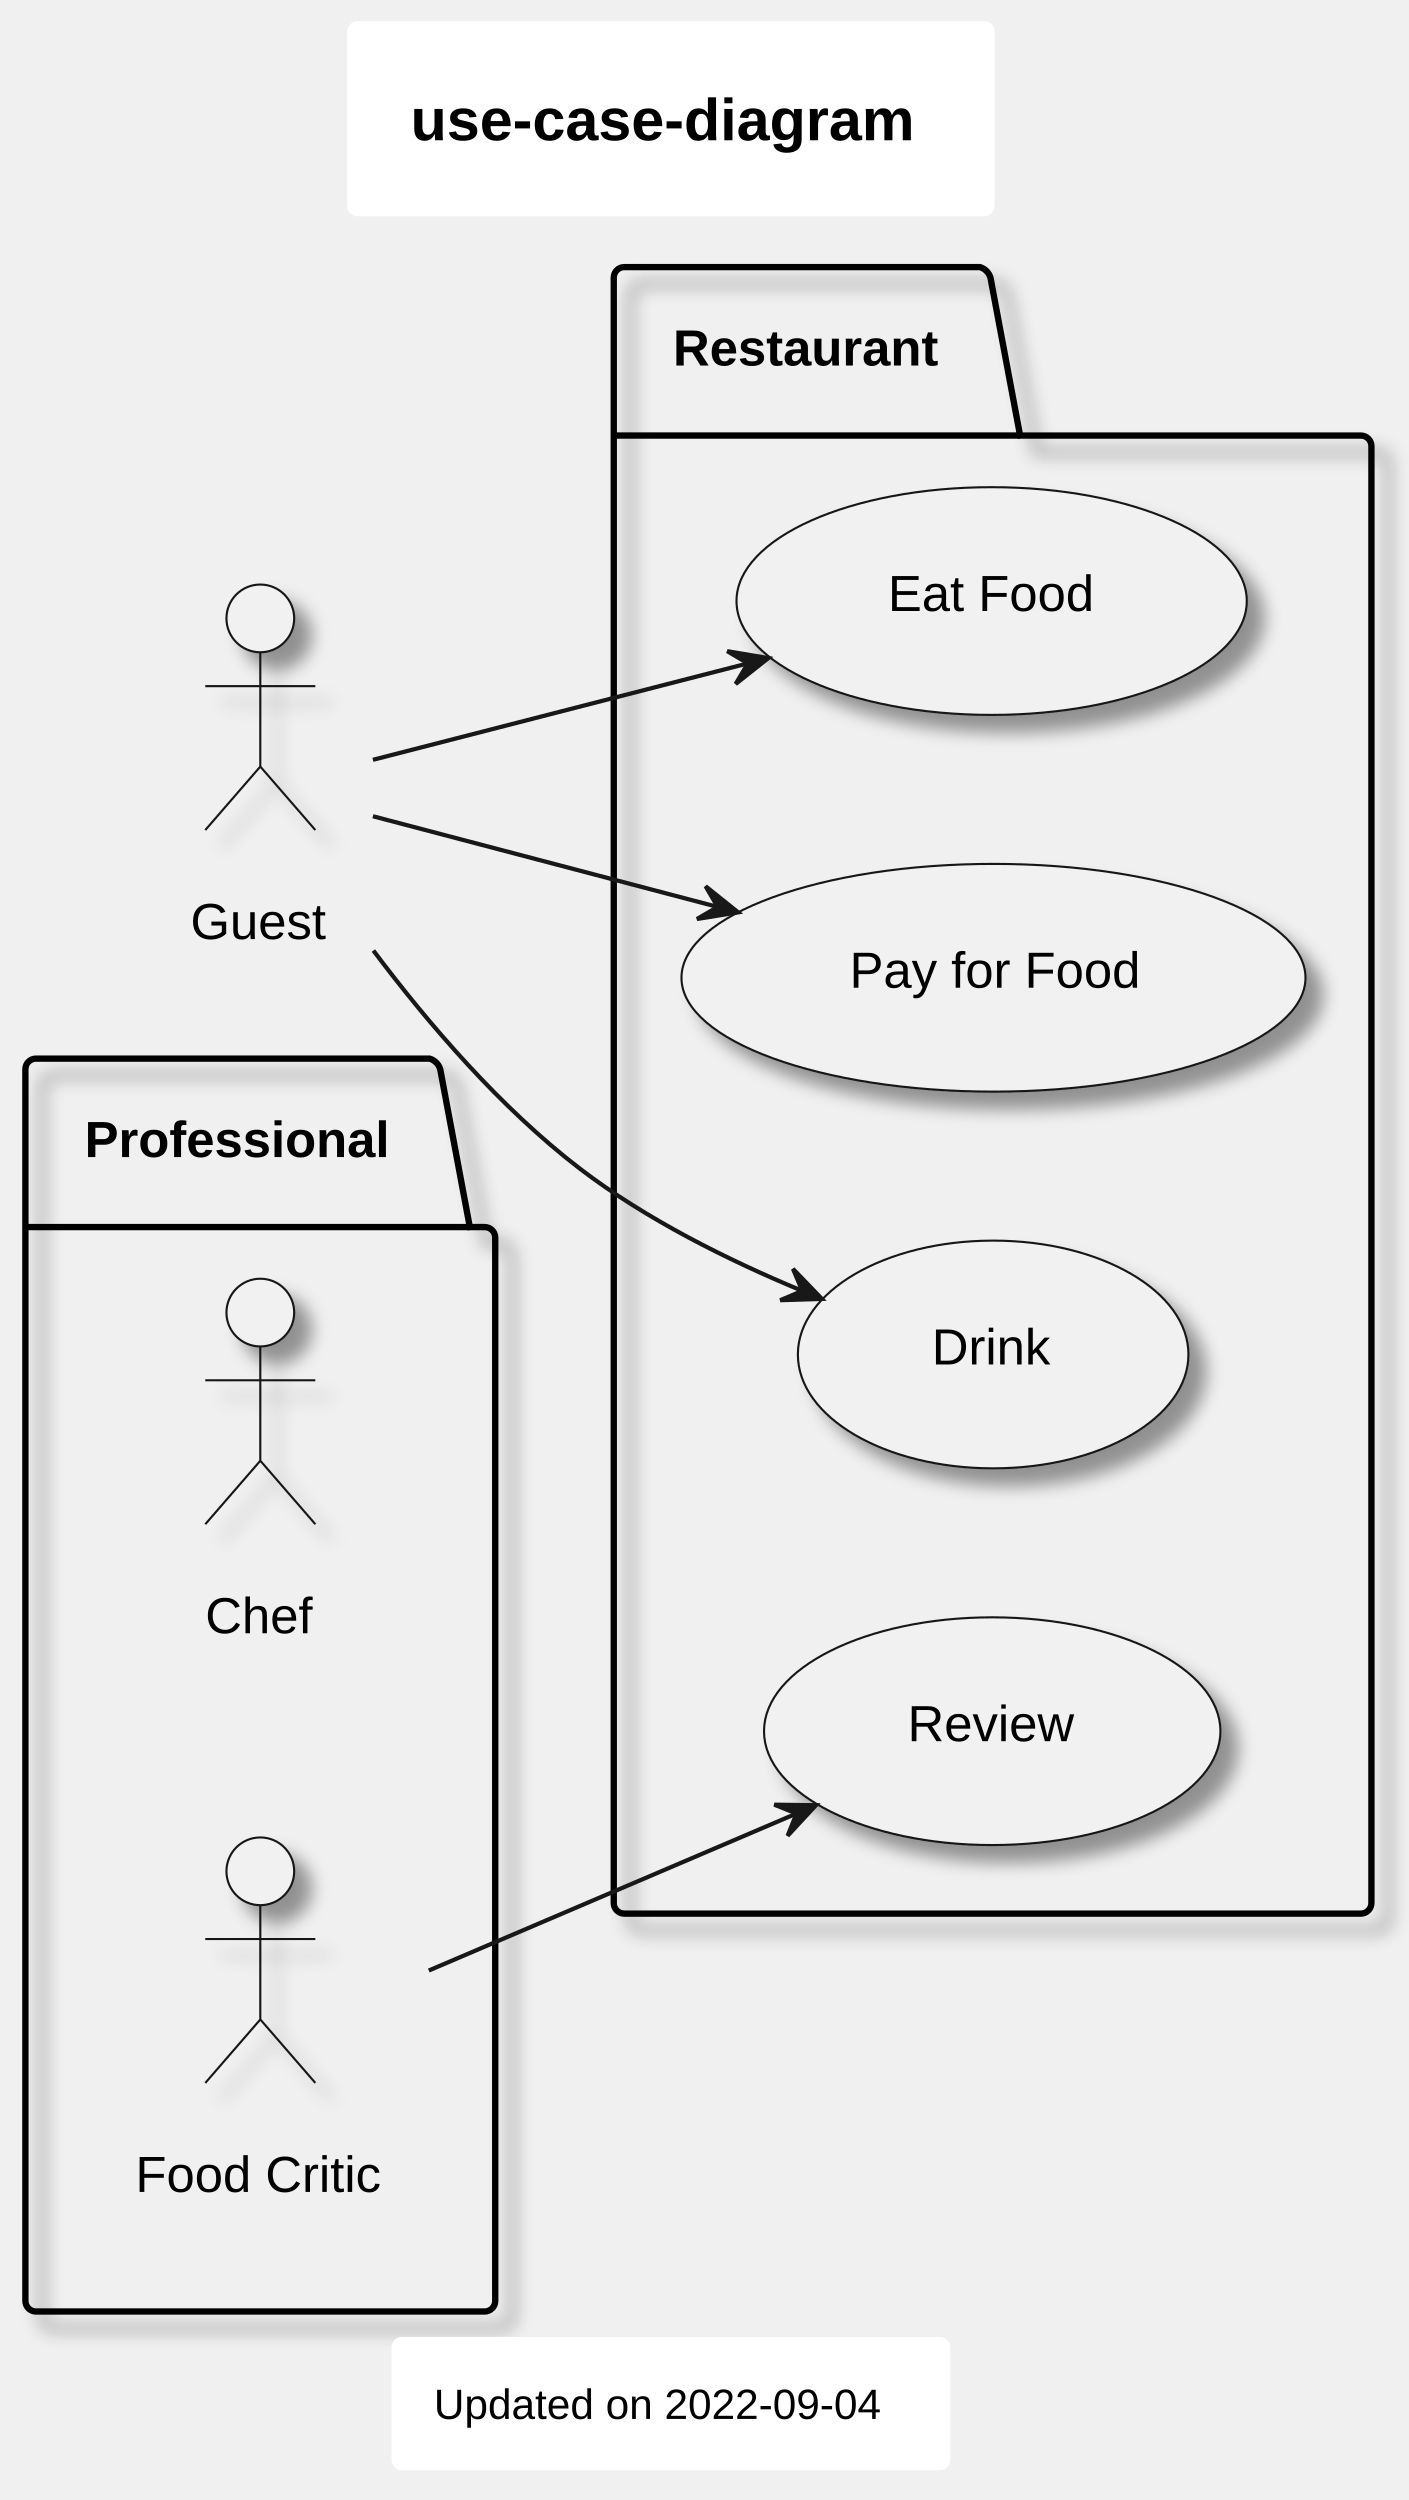
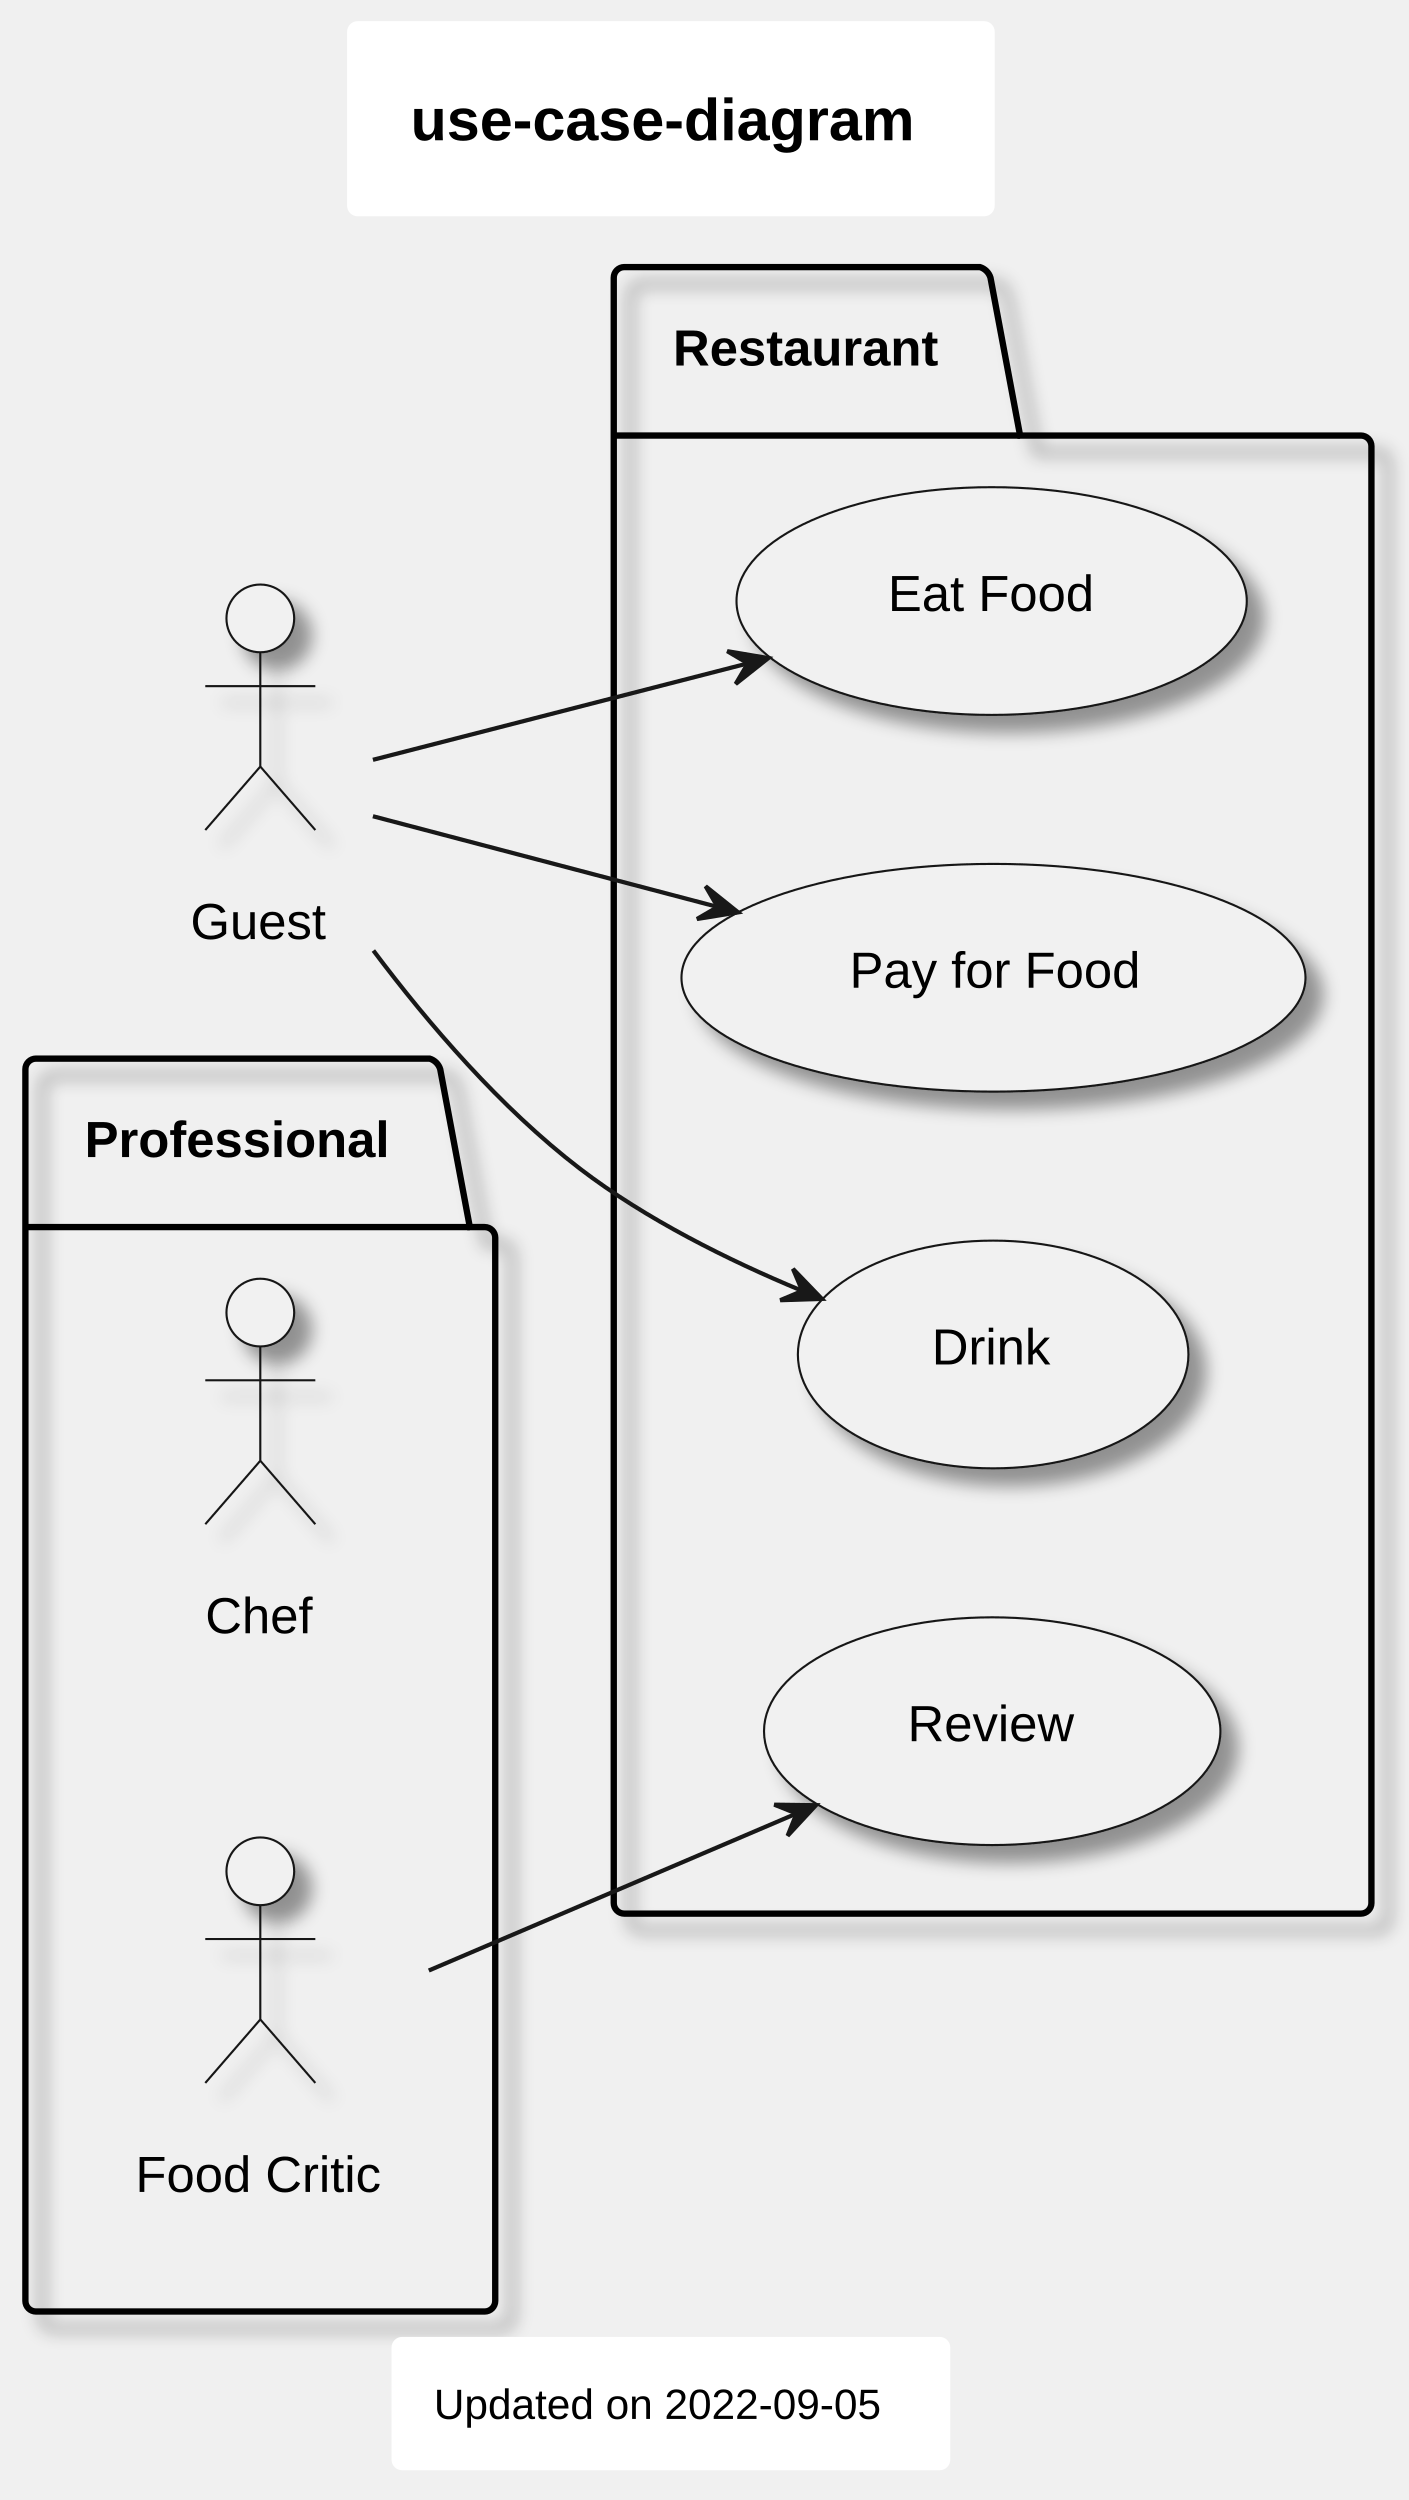
<svg xmlns="http://www.w3.org/2000/svg" contentStyleType="text/css" height="1292.812px" preserveAspectRatio="none" style="width:728px;height:1292px;background:#FFFFFF;" version="1.1" viewBox="0 0 728 1292" width="728.438px" zoomAndPan="magnify">
  <defs>
-     <filter height="300%" id="ff7tzr6f6z9hz" width="300%" x="-1" y="-1">
+     <filter height="300%" id="fruhilg8p8sso" width="300%" x="-1" y="-1">
      <feGaussianBlur result="blurOut" stdDeviation="4.375" />
      <feColorMatrix in="blurOut" result="blurOut2" type="matrix" values="0 0 0 0 0 0 0 0 0 0 0 0 0 0 0 0 0 0 .4 0" />
      <feOffset dx="8.75" dy="8.75" in="blurOut2" result="blurOut3" />
      <feBlend in="SourceGraphic" in2="blurOut3" mode="normal" />
    </filter>
  </defs>
  <g>
    <rect fill="#FFFFFF" height="100.841" rx="5.469" ry="5.469" style="stroke:#00000000;stroke-width:2.188;" width="334.688" x="179.375" y="10.938" />
    <text fill="#000000" font-family="Arial" font-size="30.625" font-weight="bold" lengthAdjust="spacing" textLength="269.062" x="212.188" y="72.476">use-case-diagram</text>
    <g id="cluster_Professional">
-       <path d="M18.594,547.091 L222.031,547.091 A8.203,8.203 0 0 1 227.5,552.559 L242.812,634.151 L250.469,634.151 A5.469,5.469 0 0 1 255.938,639.619 L255.938,1189.122 A5.469,5.469 0 0 1 250.469,1194.591 L18.594,1194.591 A5.469,5.469 0 0 1 13.125,1189.122 L13.125,552.559 A5.469,5.469 0 0 1 18.594,547.091" filter="url(#ff7tzr6f6z9hz)" style="stroke:#000000;stroke-width:3.281;fill:none;" />
+       <path d="M18.594,547.091 L222.031,547.091 A8.203,8.203 0 0 1 227.5,552.559 L242.812,634.151 L250.469,634.151 A5.469,5.469 0 0 1 255.938,639.619 L255.938,1189.122 A5.469,5.469 0 0 1 250.469,1194.591 L18.594,1194.591 A5.469,5.469 0 0 1 13.125,1189.122 L13.125,552.559 A5.469,5.469 0 0 1 18.594,547.091" filter="url(#fruhilg8p8sso)" style="stroke:#000000;stroke-width:3.281;fill:none;" />
      <line style="stroke:#000000;stroke-width:3.281;fill:none;" x1="13.125" x2="242.812" y1="634.151" y2="634.151" />
      <text fill="#000000" font-family="Arial" font-size="26.25" font-weight="bold" lengthAdjust="spacing" textLength="157.5" x="43.75" y="597.963">Professional</text>
    </g>
    <g id="cluster_Restaurant">
-       <path d="M322.656,138.028 L506.406,138.028 A8.203,8.203 0 0 1 511.875,143.497 L527.188,225.088 L703.281,225.088 A5.469,5.469 0 0 1 708.75,230.557 L708.75,983.497 A5.469,5.469 0 0 1 703.281,988.966 L322.656,988.966 A5.469,5.469 0 0 1 317.188,983.497 L317.188,143.497 A5.469,5.469 0 0 1 322.656,138.028" filter="url(#ff7tzr6f6z9hz)" style="stroke:#000000;stroke-width:3.281;fill:none;" />
+       <path d="M322.656,138.028 L506.406,138.028 A8.203,8.203 0 0 1 511.875,143.497 L527.188,225.088 L703.281,225.088 A5.469,5.469 0 0 1 708.75,230.557 L708.75,983.497 A5.469,5.469 0 0 1 703.281,988.966 L322.656,988.966 A5.469,5.469 0 0 1 317.188,983.497 L317.188,143.497 A5.469,5.469 0 0 1 322.656,138.028" filter="url(#fruhilg8p8sso)" style="stroke:#000000;stroke-width:3.281;fill:none;" />
      <line style="stroke:#000000;stroke-width:3.281;fill:none;" x1="317.188" x2="527.188" y1="225.088" y2="225.088" />
      <text fill="#000000" font-family="Arial" font-size="26.25" font-weight="bold" lengthAdjust="spacing" textLength="137.812" x="347.812" y="188.9">Restaurant</text>
    </g>
    <g id="elem_chef">
-       <ellipse cx="134.531" cy="678.341" fill="#F1F1F1" filter="url(#ff7tzr6f6z9hz)" rx="17.5" ry="17.5" style="stroke:#181818;stroke-width:1.094;" />
-       <path d="M134.531,695.841 L134.531,754.903 M106.094,713.341 L162.969,713.341 M134.531,754.903 L106.094,787.716 M134.531,754.903 L162.969,787.716" fill="none" filter="url(#ff7tzr6f6z9hz)" style="stroke:#181818;stroke-width:1.094;" />
+       <ellipse cx="134.531" cy="678.341" fill="#F1F1F1" filter="url(#fruhilg8p8sso)" rx="17.5" ry="17.5" style="stroke:#181818;stroke-width:1.094;" />
+       <path d="M134.531,695.841 L134.531,754.903 M106.094,713.341 L162.969,713.341 M134.531,754.903 L106.094,787.716 M134.531,754.903 L162.969,787.716" fill="none" filter="url(#fruhilg8p8sso)" style="stroke:#181818;stroke-width:1.094;" />
      <text fill="#000000" font-family="Arial" font-size="26.25" lengthAdjust="spacing" textLength="56.875" x="106.094" y="844.057">Chef</text>
    </g>
    <g id="elem_foodCritic">
-       <ellipse cx="134.531" cy="967.091" fill="#F1F1F1" filter="url(#ff7tzr6f6z9hz)" rx="17.5" ry="17.5" style="stroke:#181818;stroke-width:1.094;" />
-       <path d="M134.531,984.591 L134.531,1043.653 M106.094,1002.091 L162.969,1002.091 M134.531,1043.653 L106.094,1076.466 M134.531,1043.653 L162.969,1076.466" fill="none" filter="url(#ff7tzr6f6z9hz)" style="stroke:#181818;stroke-width:1.094;" />
+       <ellipse cx="134.531" cy="967.091" fill="#F1F1F1" filter="url(#fruhilg8p8sso)" rx="17.5" ry="17.5" style="stroke:#181818;stroke-width:1.094;" />
+       <path d="M134.531,984.591 L134.531,1043.653 M106.094,1002.091 L162.969,1002.091 M134.531,1043.653 L106.094,1076.466 M134.531,1043.653 L162.969,1076.466" fill="none" filter="url(#fruhilg8p8sso)" style="stroke:#181818;stroke-width:1.094;" />
      <text fill="#000000" font-family="Arial" font-size="26.25" lengthAdjust="spacing" textLength="129.062" x="70" y="1132.807">Food Critic</text>
    </g>
    <g id="elem_eatFood">
-       <ellipse cx="512.478" cy="310.621" fill="#F1F1F1" filter="url(#ff7tzr6f6z9hz)" rx="131.853" ry="58.842" style="stroke:#181818;stroke-width:1.094;" />
+       <ellipse cx="512.478" cy="310.621" fill="#F1F1F1" filter="url(#fruhilg8p8sso)" rx="131.853" ry="58.842" style="stroke:#181818;stroke-width:1.094;" />
      <text fill="#000000" font-family="Arial" font-size="26.25" lengthAdjust="spacing" textLength="107.188" x="458.884" y="315.775">Eat Food</text>
    </g>
    <g id="elem_playForFood">
-       <ellipse cx="513.43" cy="505.308" fill="#F1F1F1" filter="url(#ff7tzr6f6z9hz)" rx="161.242" ry="58.842" style="stroke:#181818;stroke-width:1.094;" />
+       <ellipse cx="513.43" cy="505.308" fill="#F1F1F1" filter="url(#fruhilg8p8sso)" rx="161.242" ry="58.842" style="stroke:#181818;stroke-width:1.094;" />
      <text fill="#000000" font-family="Arial" font-size="26.25" lengthAdjust="spacing" textLength="148.75" x="439.055" y="510.463">Pay for Food</text>
    </g>
    <g id="elem_drink">
-       <ellipse cx="513.261" cy="699.996" fill="#F1F1F1" filter="url(#ff7tzr6f6z9hz)" rx="100.917" ry="58.842" style="stroke:#181818;stroke-width:1.094;" />
+       <ellipse cx="513.261" cy="699.996" fill="#F1F1F1" filter="url(#fruhilg8p8sso)" rx="100.917" ry="58.842" style="stroke:#181818;stroke-width:1.094;" />
      <text fill="#000000" font-family="Arial" font-size="26.25" lengthAdjust="spacing" textLength="63.438" x="481.542" y="705.15">Drink</text>
    </g>
    <g id="elem_review">
-       <ellipse cx="512.776" cy="894.683" fill="#F1F1F1" filter="url(#ff7tzr6f6z9hz)" rx="117.932" ry="58.842" style="stroke:#181818;stroke-width:1.094;" />
+       <ellipse cx="512.776" cy="894.683" fill="#F1F1F1" filter="url(#fruhilg8p8sso)" rx="117.932" ry="58.842" style="stroke:#181818;stroke-width:1.094;" />
      <text fill="#000000" font-family="Arial" font-size="26.25" lengthAdjust="spacing" textLength="87.5" x="469.026" y="899.838">Review</text>
    </g>
    <g id="elem_guest">
-       <ellipse cx="134.531" cy="319.591" fill="#F1F1F1" filter="url(#ff7tzr6f6z9hz)" rx="17.5" ry="17.5" style="stroke:#181818;stroke-width:1.094;" />
-       <path d="M134.531,337.091 L134.531,396.153 M106.094,354.591 L162.969,354.591 M134.531,396.153 L106.094,428.966 M134.531,396.153 L162.969,428.966" fill="none" filter="url(#ff7tzr6f6z9hz)" style="stroke:#181818;stroke-width:1.094;" />
+       <ellipse cx="134.531" cy="319.591" fill="#F1F1F1" filter="url(#fruhilg8p8sso)" rx="17.5" ry="17.5" style="stroke:#181818;stroke-width:1.094;" />
+       <path d="M134.531,337.091 L134.531,396.153 M106.094,354.591 L162.969,354.591 M134.531,396.153 L106.094,428.966 M134.531,396.153 L162.969,428.966" fill="none" filter="url(#fruhilg8p8sso)" style="stroke:#181818;stroke-width:1.094;" />
      <text fill="#000000" font-family="Arial" font-size="26.25" lengthAdjust="spacing" textLength="72.188" x="98.438" y="485.307">Guest</text>
    </g>
    <g id="link_foodCritic_review">
      <path d="M221.594,1018.366 C278.053,994.26 352.384,962.519 411.556,937.253" fill="none" id="foodCritic-to-review" style="stroke:#181818;stroke-width:2.188;" />
      <polygon fill="#181818" points="421.684,932.944,400.142,932.657,411.631,937.252,407.036,948.742,421.684,932.944" style="stroke:#181818;stroke-width:2.188;" />
    </g>
    <g id="link_guest_eatFood">
      <path d="M192.719,392.675 C243.578,379.594 320.425,359.819 385.853,342.997" fill="none" id="guest-to-eatFood" style="stroke:#181818;stroke-width:2.188;" />
      <polygon fill="#181818" points="397.075,340.11,375.83,336.528,386.481,342.828,380.181,353.479,397.075,340.11" style="stroke:#181818;stroke-width:2.188;" />
    </g>
    <g id="link_guest_playForFood">
      <path d="M192.719,421.834 C239.728,434.194 308.941,452.416 370.803,468.691" fill="none" id="guest-to-playForFood" style="stroke:#181818;stroke-width:2.188;" />
      <polygon fill="#181818" points="381.456,471.491,364.646,458.016,370.879,468.706,360.19,474.939,381.456,471.491" style="stroke:#181818;stroke-width:2.188;" />
    </g>
    <g id="link_guest_drink">
      <path d="M192.959,491.244 C221.528,529.306 258.825,572.663 299.688,603.966 C333.878,630.15 376.359,651.26 414.203,666.966" fill="none" id="guest-to-drink" style="stroke:#181818;stroke-width:2.188;" />
      <polygon fill="#181818" points="424.747,671.253,409.799,655.738,414.613,667.138,403.214,671.952,424.747,671.253" style="stroke:#181818;stroke-width:2.188;" />
    </g>
    <rect fill="#FFFFFF" height="68.904" rx="5.469" ry="5.469" style="stroke:#00000000;stroke-width:2.188;" width="288.75" x="202.344" y="1207.716" />
-     <text fill="#000000" font-family="Arial" font-size="21.875" lengthAdjust="spacing" textLength="245" x="224.219" y="1250.109">Updated on 2022-09-04</text>
+     <text fill="#000000" font-family="Arial" font-size="21.875" lengthAdjust="spacing" textLength="245" x="224.219" y="1250.109">Updated on 2022-09-05</text>
  </g>
</svg>
